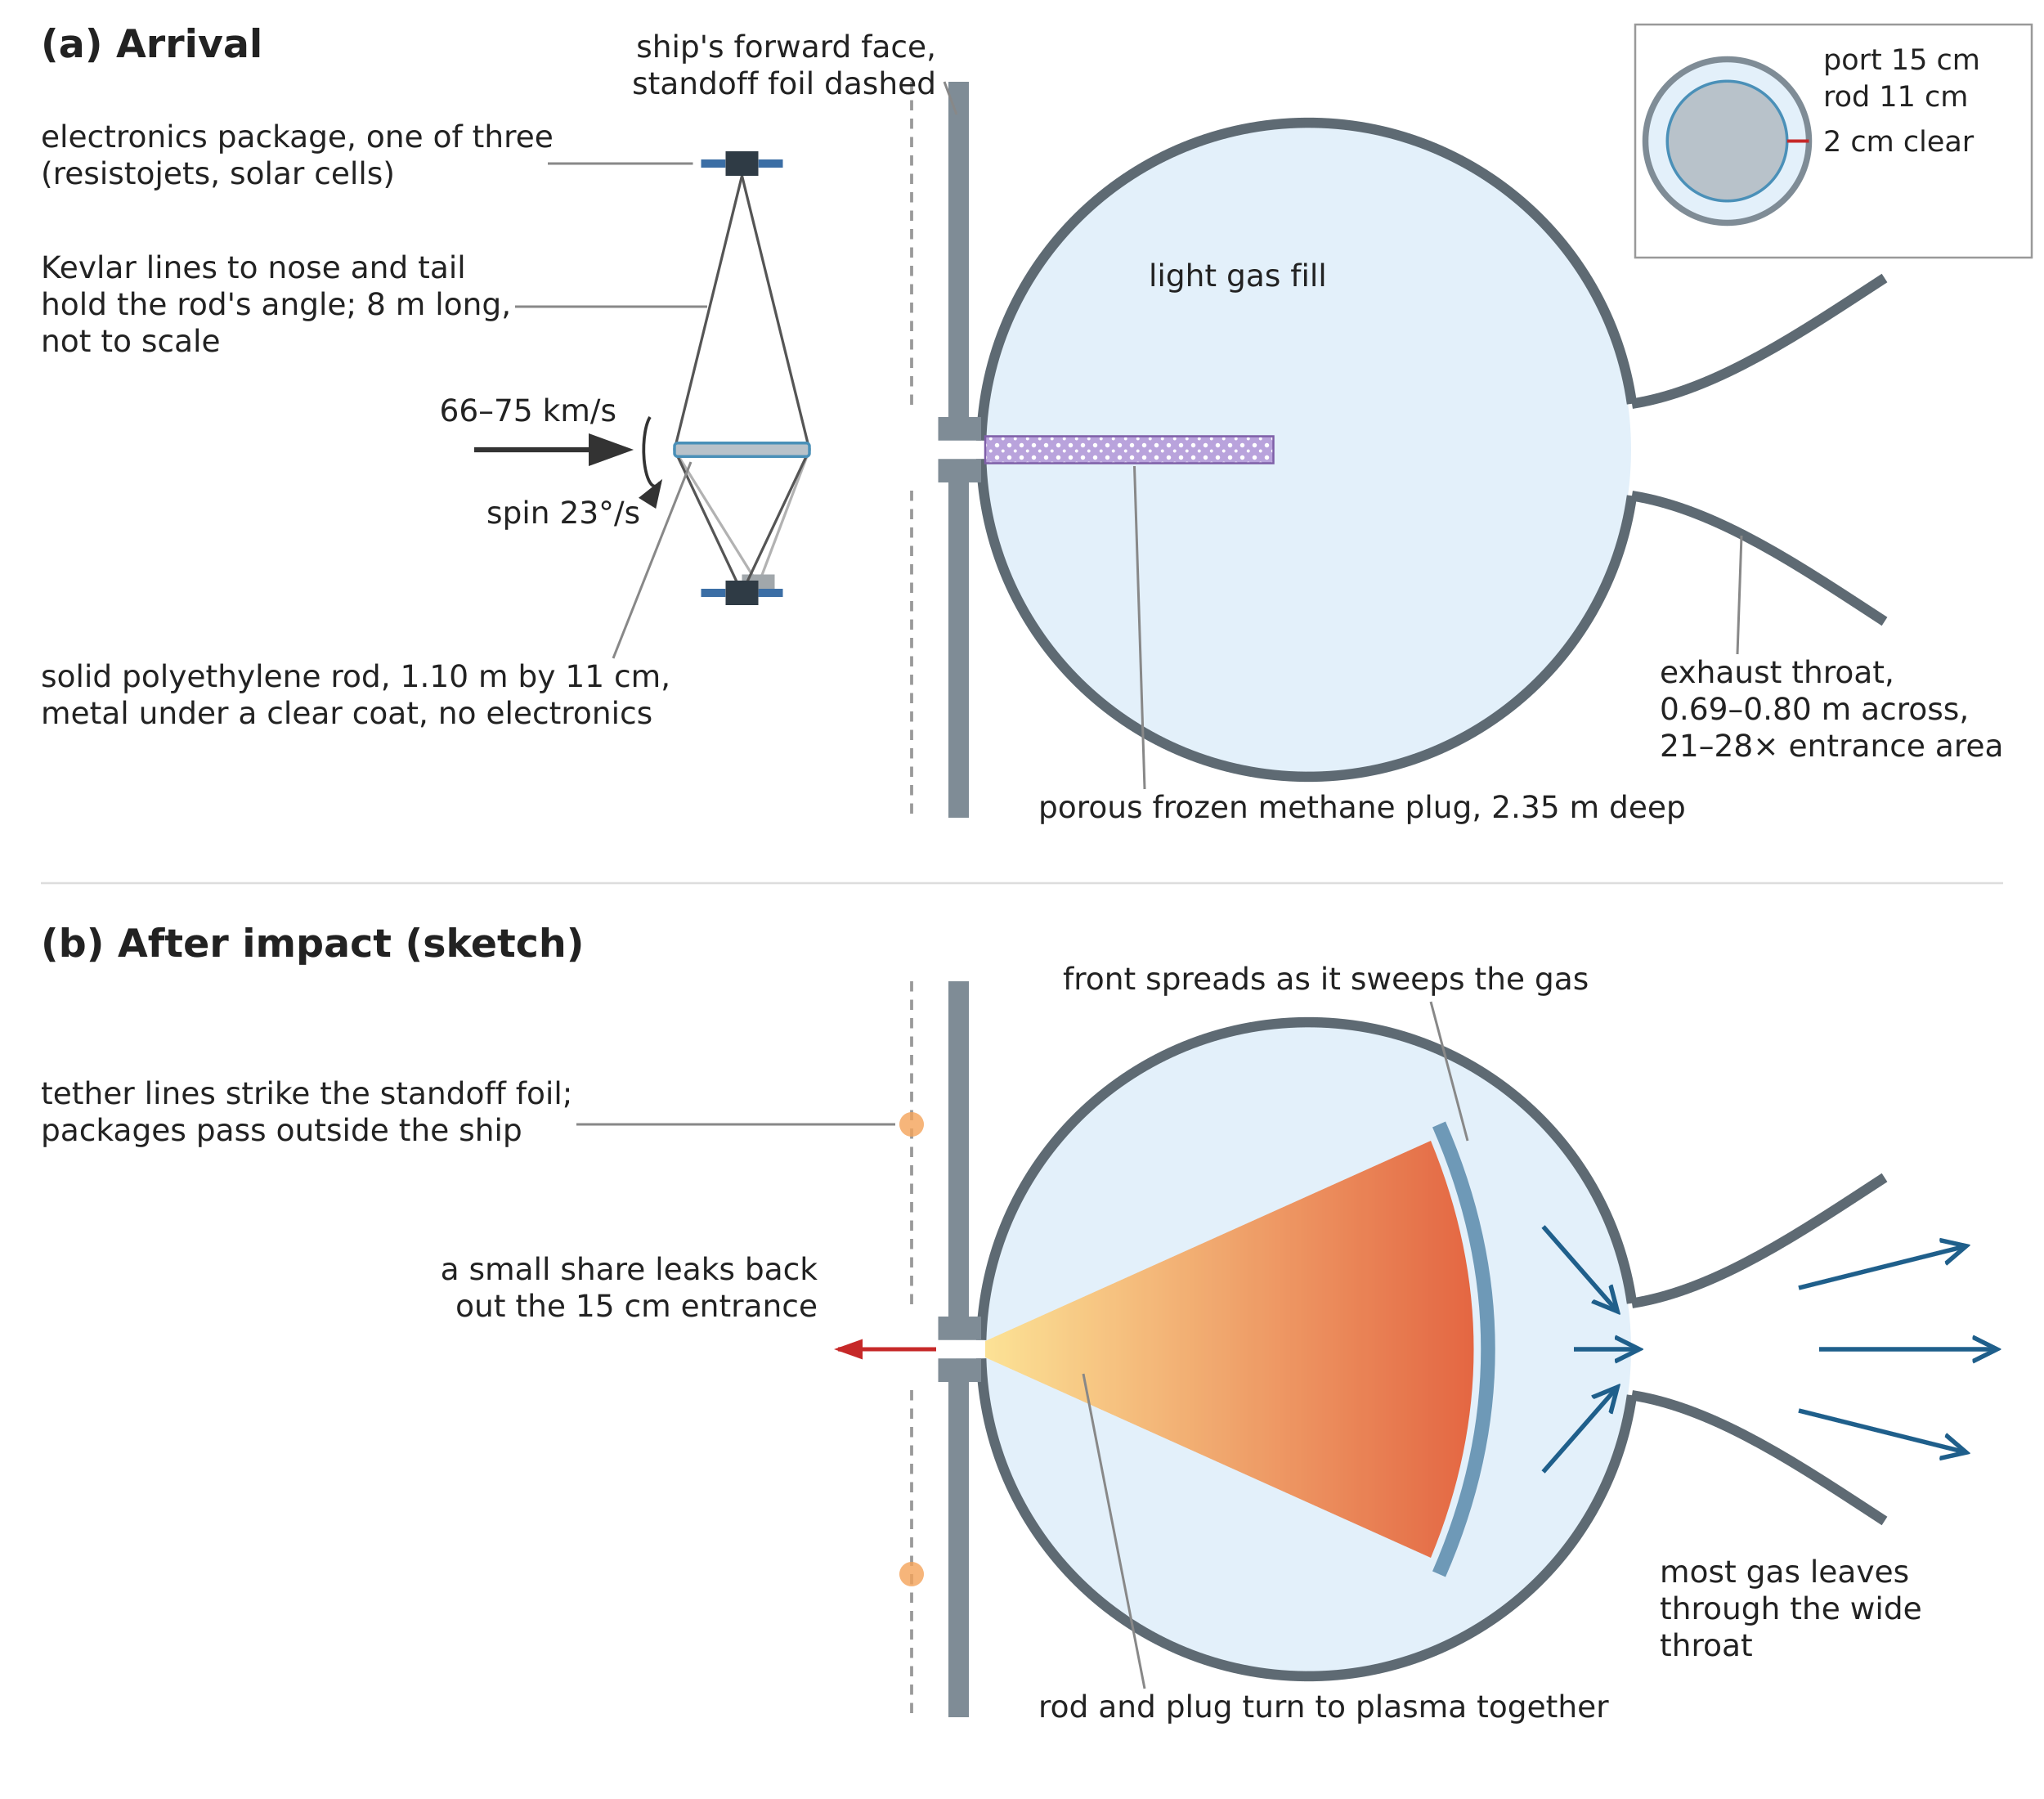
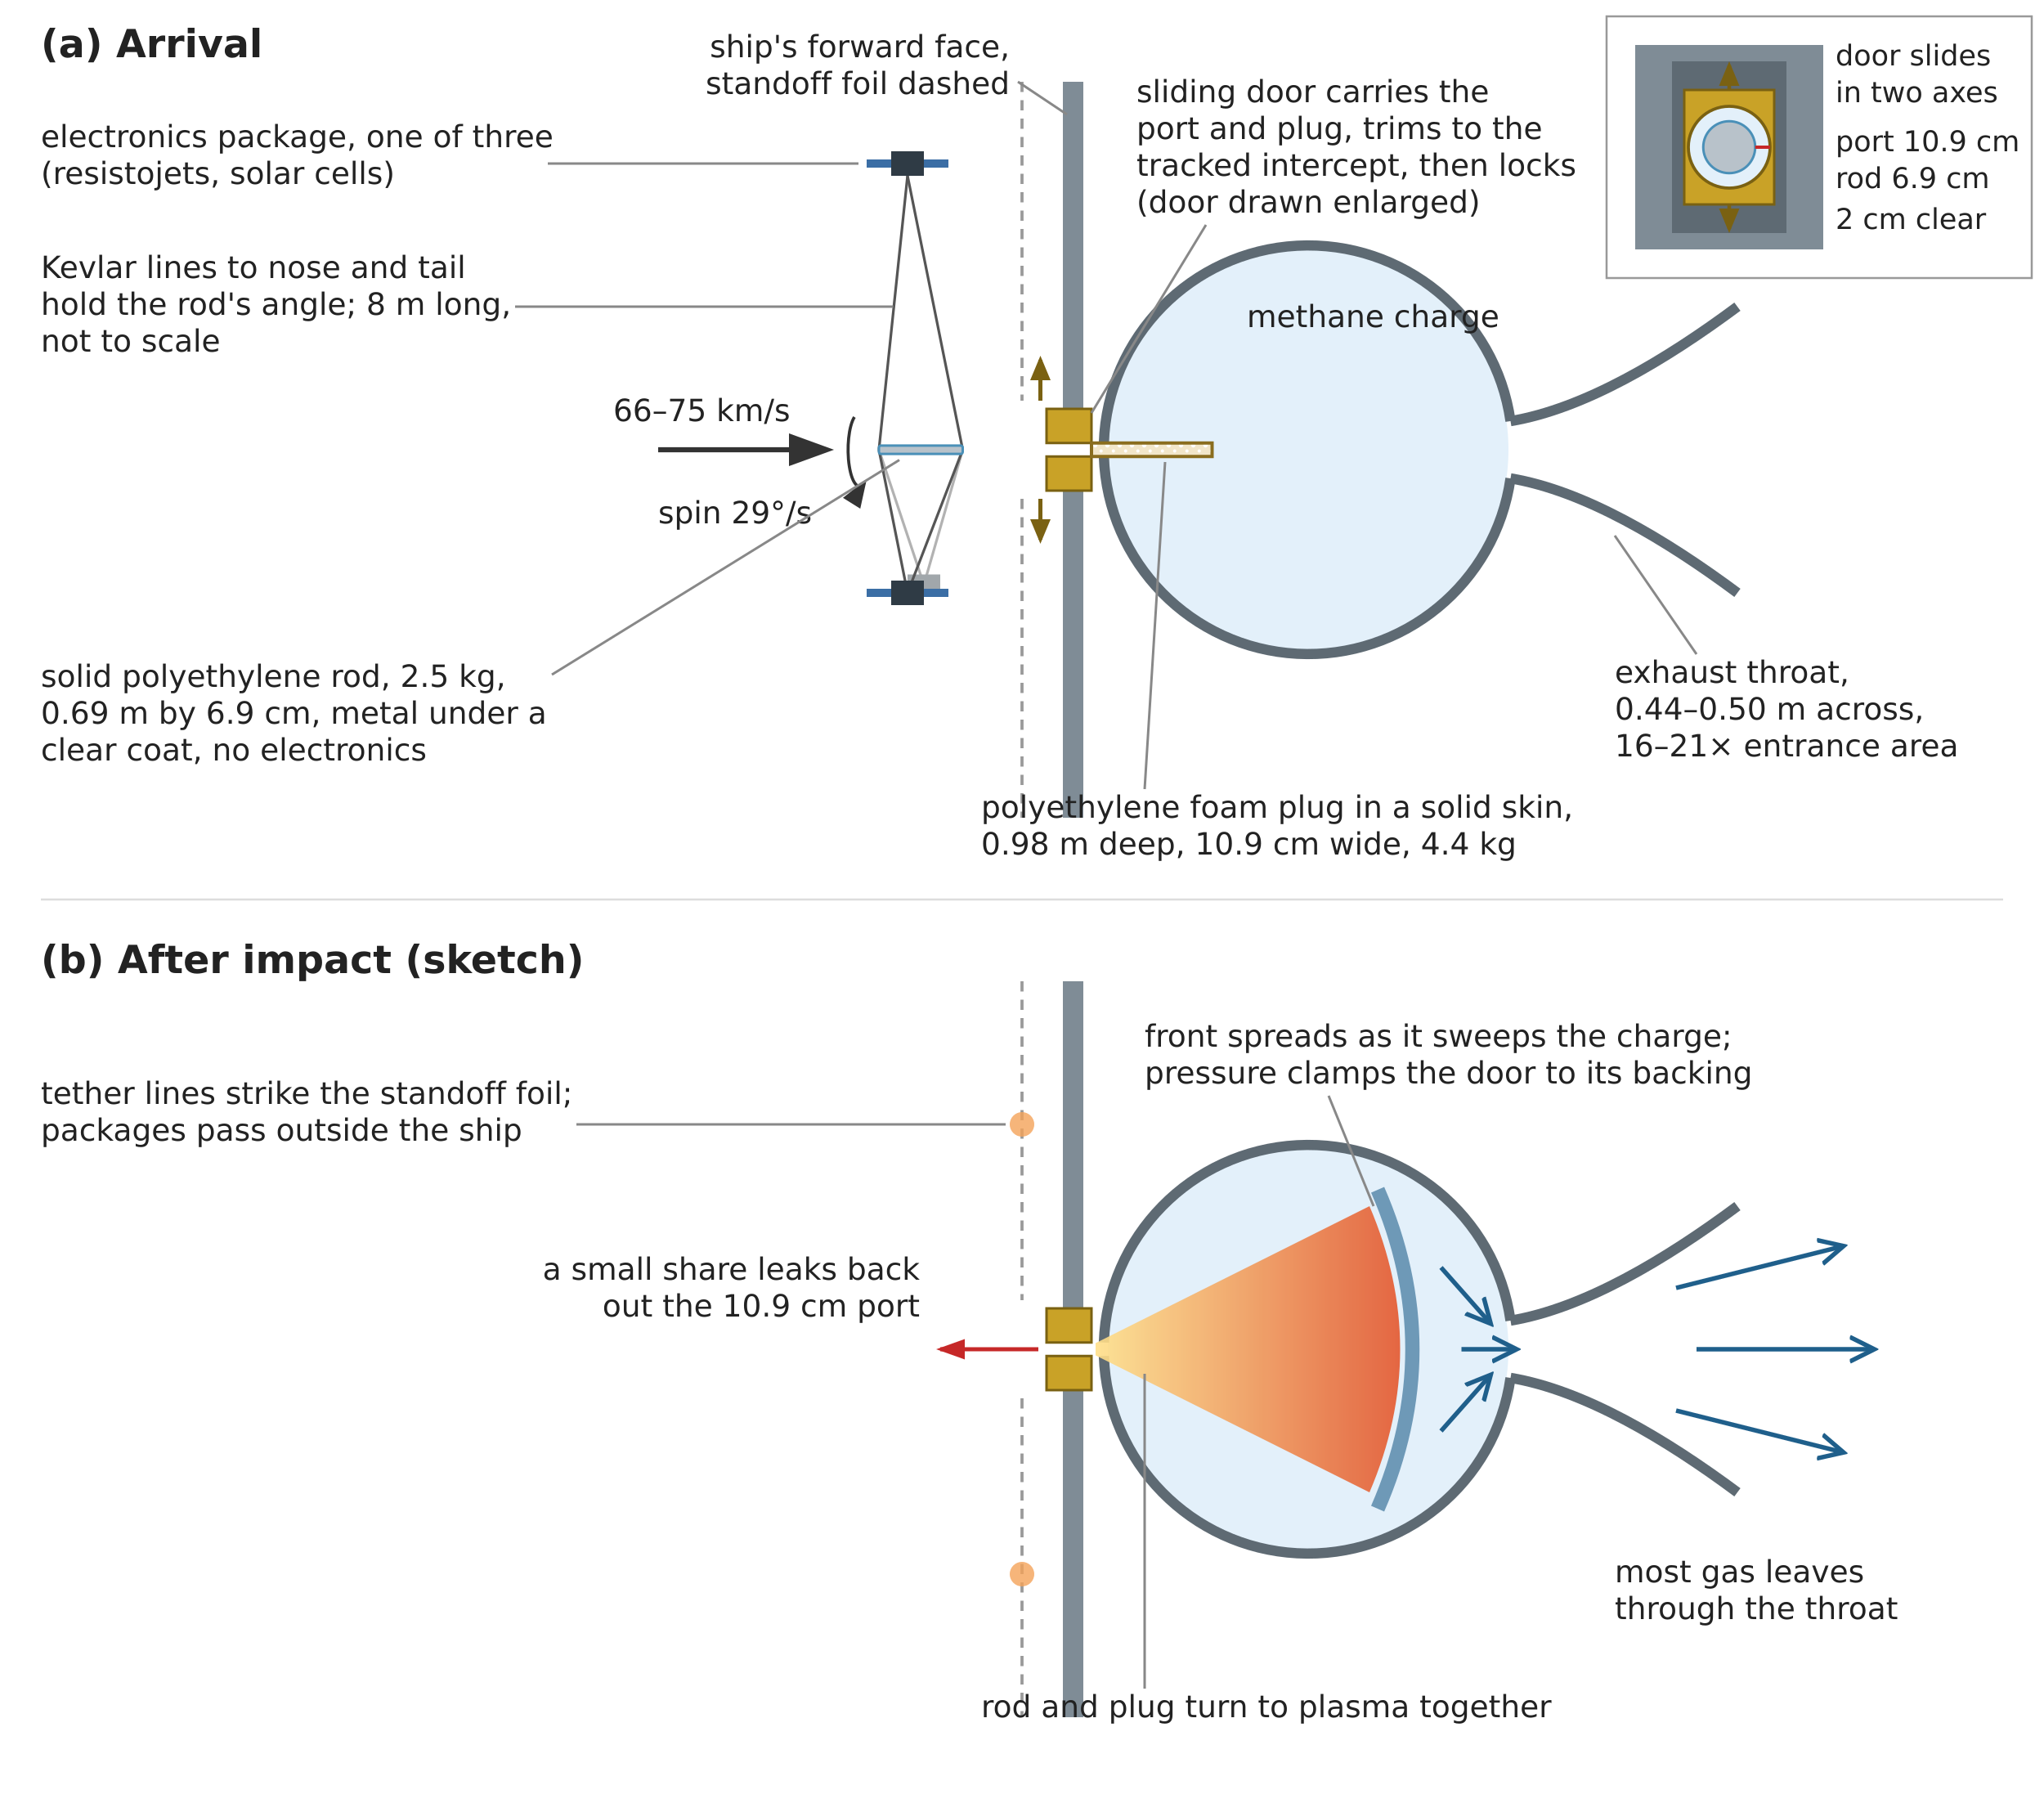
<svg xmlns="http://www.w3.org/2000/svg" width="1000" height="880" viewBox="0 0 1000 880">
  <defs>
    <style>
      text { font-family: 'DejaVu Sans', Arial, sans-serif; font-size: 17px; fill: #222; }
      .small { font-size: 15px; }
      .tiny { font-size: 14px; }
      .title { font-size: 19px; font-weight: bold; }
      .leader { stroke: #888; stroke-width: 1.2; fill: none; }
      .kevlar { stroke: #555; stroke-width: 1.3; fill: none; }
      .wall { stroke: #5E6A73; stroke-width: 5; fill: none; }
      .flow { stroke: #1F5F8B; stroke-width: 2.2; fill: none; }
+       .door { fill: #C9A227; stroke: #7A6112; stroke-width: 1.2; }
+       .backing { fill: #7F8C96; }
    </style>
-     <pattern id="porous" width="6" height="6" patternUnits="userSpaceOnUse">
-       <rect width="6" height="6" fill="#B9A3DC" />
+     <pattern id="foam" width="6" height="6" patternUnits="userSpaceOnUse">
+       <rect width="6" height="6" fill="#F2E6C9" />
      <circle cx="1.8" cy="1.8" r="1.1" fill="#ffffff" />
      <circle cx="4.7" cy="4.6" r="0.8" fill="#ffffff" />
    </pattern>
    <linearGradient id="plasma" x1="0" y1="0" x2="1" y2="0">
      <stop offset="0" stop-color="#FFE08A" />
      <stop offset="1" stop-color="#E4572E" />
    </linearGradient>
    <marker id="arrowDark" markerUnits="userSpaceOnUse" markerWidth="14" markerHeight="14" refX="12" refY="7" orient="auto">
      <path d="M 0,2 L 14,7 L 0,12 Z" fill="#333" />
    </marker>
    <marker id="arrowBig" markerUnits="userSpaceOnUse" markerWidth="22" markerHeight="22" refX="18" refY="11" orient="auto">
      <path d="M 0,3 L 22,11 L 0,19 Z" fill="#333" />
    </marker>
    <marker id="arrowRed" markerUnits="userSpaceOnUse" markerWidth="14" markerHeight="14" refX="12" refY="7" orient="auto">
      <path d="M 0,2 L 14,7 L 0,12 Z" fill="#C62828" />
    </marker>
+     <marker id="arrowDoor" markerUnits="userSpaceOnUse" markerWidth="12" markerHeight="12" refX="10" refY="6" orient="auto">
+       <path d="M 0,1 L 12,6 L 0,11 Z" fill="#7A6112" />
+     </marker>
    <marker id="arrowFlow" markerUnits="userSpaceOnUse" markerWidth="14" markerHeight="14" refX="10" refY="7" orient="auto">
      <path d="M 0,1 L 12,7 L 0,13" fill="none" stroke="#1F5F8B" stroke-width="2.2" />
    </marker>
    <g id="chamber">
-       <circle cx="640" cy="220" r="158" fill="#E3F0FA" />
-       <path d="M 798.4,197.5 A 160 160 0 0 0 480.06,215.5" class="wall" />
-       <path d="M 480.06,224.5 A 160 160 0 0 0 798.4,242.5" class="wall" />
-       <path d="M 798.4,197.5 C 840,191 882,162 922,136" class="wall" />
-       <path d="M 798.4,242.5 C 840,249 882,278 922,304" class="wall" />
+       <circle cx="640" cy="220" r="98" fill="#E3F0FA" />
+       <path d="M 739,206 A 100 100 0 0 0 540.05,216.7" class="wall" />
+       <path d="M 540.05,223.3 A 100 100 0 0 0 739,234" class="wall" />
+       <path d="M 739,206 C 775,200 815,176 850,150" class="wall" />
+       <path d="M 739,234 C 775,240 815,264 850,290" class="wall" />
    </g>
    <g id="shipface">
-       <rect x="464" y="40" width="10" height="164" fill="#7F8C96" />
-       <rect x="464" y="236" width="10" height="164" fill="#7F8C96" />
-       <rect x="459" y="204" width="21" height="11.5" fill="#7F8C96" />
-       <rect x="459" y="224.5" width="21" height="11.5" fill="#7F8C96" />
-       <line x1="446" y1="40" x2="446" y2="200" stroke="#999" stroke-width="1.5" stroke-dasharray="5 4" />
-       <line x1="446" y1="240" x2="446" y2="400" stroke="#999" stroke-width="1.5" stroke-dasharray="5 4" />
+       <rect x="520" y="40" width="10" height="168" class="backing" />
+       <rect x="520" y="232" width="10" height="168" class="backing" />
+       <rect x="512" y="200" width="22" height="16.7" class="door" />
+       <rect x="512" y="223.3" width="22" height="16.7" class="door" />
+       <line x1="500" y1="40" x2="500" y2="196" stroke="#999" stroke-width="1.5" stroke-dasharray="5 4" />
+       <line x1="500" y1="244" x2="500" y2="400" stroke="#999" stroke-width="1.5" stroke-dasharray="5 4" />
    </g>
  </defs>
  <rect id="background" width="1000" height="880" fill="#ffffff" />
  <g id="layer-a-title">
    <text x="20" y="28" class="title">(a) Arrival</text>
  </g>
  <g id="layer-a-chamber">
    <use href="#chamber" />
    <use href="#shipface" />
-     <rect x="482" y="213.4" width="141" height="13.2" fill="url(#porous)" stroke="#7E5FA8" stroke-width="1" />
-     <text x="562" y="140" class="small">light gas fill</text>
+     <rect x="534" y="216.7" width="59" height="6.6" fill="url(#foam)" stroke="#8A6D1E" stroke-width="1.6" />
+     <line x1="509" y1="196" x2="509" y2="176" stroke="#7A6112" stroke-width="2" marker-end="url(#arrowDoor)" />
+     <line x1="509" y1="244" x2="509" y2="264" stroke="#7A6112" stroke-width="2" marker-end="url(#arrowDoor)" />
+     <text x="610" y="160" class="small">methane charge</text>
  </g>
  <g id="layer-a-rod">
    <g opacity="0.45">
-       <line x1="371" y1="286" x2="330" y2="220" class="kevlar" />
-       <line x1="371" y1="286" x2="396" y2="220" class="kevlar" />
-       <rect x="363" y="281" width="16" height="11" fill="#2F3B45" />
+       <line x1="452" y1="286" x2="430" y2="220" class="kevlar" />
+       <line x1="452" y1="286" x2="471" y2="220" class="kevlar" />
+       <rect x="444" y="281" width="16" height="11" fill="#2F3B45" />
    </g>
-     <line x1="363" y1="86" x2="330" y2="220" class="kevlar" />
-     <line x1="363" y1="86" x2="396" y2="220" class="kevlar" />
-     <line x1="363" y1="290" x2="330" y2="220" class="kevlar" />
-     <line x1="363" y1="290" x2="396" y2="220" class="kevlar" />
-     <line x1="343" y1="80" x2="355" y2="80" stroke="#3B6EA5" stroke-width="4" />
-     <line x1="371" y1="80" x2="383" y2="80" stroke="#3B6EA5" stroke-width="4" />
-     <rect x="355" y="74" width="16" height="12" fill="#2F3B45" />
-     <line x1="343" y1="290" x2="355" y2="290" stroke="#3B6EA5" stroke-width="4" />
-     <line x1="371" y1="290" x2="383" y2="290" stroke="#3B6EA5" stroke-width="4" />
-     <rect x="355" y="284" width="16" height="12" fill="#2F3B45" />
-     <rect x="330" y="216.7" width="66" height="6.6" rx="1.5" fill="#B8C2CA" stroke="#4A90B8" stroke-width="1.4" />
-     <path d="M 318,204 A 5 16 0 1 0 323,236" fill="none" stroke="#333" stroke-width="1.5" marker-end="url(#arrowDark)" />
-     <line x1="232" y1="220" x2="306" y2="220" stroke="#333" stroke-width="2.5" marker-end="url(#arrowBig)" />
-     <text x="215" y="206" class="small">66–75 km/s</text>
-     <text x="238" y="256" class="small">spin 23°/s</text>
+     <line x1="444" y1="86" x2="430" y2="220" class="kevlar" />
+     <line x1="444" y1="86" x2="471" y2="220" class="kevlar" />
+     <line x1="444" y1="290" x2="430" y2="220" class="kevlar" />
+     <line x1="444" y1="290" x2="471" y2="220" class="kevlar" />
+     <line x1="424" y1="80" x2="436" y2="80" stroke="#3B6EA5" stroke-width="4" />
+     <line x1="452" y1="80" x2="464" y2="80" stroke="#3B6EA5" stroke-width="4" />
+     <rect x="436" y="74" width="16" height="12" fill="#2F3B45" />
+     <line x1="424" y1="290" x2="436" y2="290" stroke="#3B6EA5" stroke-width="4" />
+     <line x1="452" y1="290" x2="464" y2="290" stroke="#3B6EA5" stroke-width="4" />
+     <rect x="436" y="284" width="16" height="12" fill="#2F3B45" />
+     <rect x="430" y="217.95" width="41" height="4.1" rx="1" fill="#B8C2CA" stroke="#4A90B8" stroke-width="1.2" />
+     <path d="M 418,204 A 5 16 0 1 0 423,236" fill="none" stroke="#333" stroke-width="1.5" marker-end="url(#arrowDark)" />
+     <line x1="322" y1="220" x2="404" y2="220" stroke="#333" stroke-width="2.5" marker-end="url(#arrowBig)" />
+     <text x="300" y="206" class="small">66–75 km/s</text>
+     <text x="322" y="256" class="small">spin 29°/s</text>
  </g>
  <g id="layer-a-labels">
    <text x="20" y="72" class="small">electronics package, one of three</text>
    <text x="20" y="90" class="small">(resistojets, solar cells)</text>
-     <line x1="268" y1="80" x2="339" y2="80" class="leader" />
+     <line x1="268" y1="80" x2="420" y2="80" class="leader" />
    <text x="20" y="136" class="small">Kevlar lines to nose and tail</text>
    <text x="20" y="154" class="small">hold the rod's angle; 8 m long,</text>
    <text x="20" y="172" class="small">not to scale</text>
-     <line x1="252" y1="150" x2="346" y2="150" class="leader" />
-     <text x="20" y="336" class="small">solid polyethylene rod, 1.10 m by 11 cm,</text>
-     <text x="20" y="354" class="small">metal under a clear coat, no electronics</text>
-     <line x1="300" y1="322" x2="338" y2="226" class="leader" />
-     <text x="458" y="28" class="small" text-anchor="end">ship's forward face,</text>
-     <text x="458" y="46" class="small" text-anchor="end">standoff foil dashed</text>
-     <line x1="462" y1="40" x2="468" y2="56" class="leader" />
-     <text x="508" y="400" class="small">porous frozen methane plug, 2.35 m deep</text>
-     <line x1="560" y1="386" x2="555" y2="228" class="leader" />
-     <text x="812" y="334" class="small">exhaust throat,</text>
-     <text x="812" y="352" class="small">0.69–0.80 m across,</text>
-     <text x="812" y="370" class="small">21–28× entrance area</text>
-     <line x1="850" y1="320" x2="852" y2="262" class="leader" />
+     <line x1="252" y1="150" x2="437" y2="150" class="leader" />
+     <text x="20" y="336" class="small">solid polyethylene rod, 2.5 kg,</text>
+     <text x="20" y="354" class="small">0.69 m by 6.9 cm, metal under a</text>
+     <text x="20" y="372" class="small">clear coat, no electronics</text>
+     <line x1="270" y1="330" x2="440" y2="225" class="leader" />
+     <text x="494" y="28" class="small" text-anchor="end">ship's forward face,</text>
+     <text x="494" y="46" class="small" text-anchor="end">standoff foil dashed</text>
+     <line x1="498" y1="40" x2="522" y2="56" class="leader" />
+     <text x="556" y="50" class="small">sliding door carries the</text>
+     <text x="556" y="68" class="small">port and plug, trims to the</text>
+     <text x="556" y="86" class="small">tracked intercept, then locks</text>
+     <text x="556" y="104" class="small">(door drawn enlarged)</text>
+     <line x1="590" y1="110" x2="534" y2="202" class="leader" />
+     <text x="480" y="400" class="small">polyethylene foam plug in a solid skin,</text>
+     <text x="480" y="418" class="small">0.98 m deep, 10.9 cm wide, 4.4 kg</text>
+     <line x1="560" y1="386" x2="570" y2="226" class="leader" />
+     <text x="790" y="334" class="small">exhaust throat,</text>
+     <text x="790" y="352" class="small">0.44–0.50 m across,</text>
+     <text x="790" y="370" class="small">16–21× entrance area</text>
+     <line x1="830" y1="320" x2="790" y2="262" class="leader" />
  </g>
  <g id="layer-a-inset">
-     <rect x="800" y="12" width="194" height="114" fill="#ffffff" stroke="#999" stroke-width="1" />
-     <circle cx="845" cy="69" r="40" fill="#E3F0FA" stroke="#7F8C96" stroke-width="3" />
-     <circle cx="845" cy="69" r="29.3" fill="#B8C2CA" stroke="#4A90B8" stroke-width="1.4" />
-     <line x1="874.3" y1="69" x2="885" y2="69" stroke="#C62828" stroke-width="1.6" />
-     <text x="892" y="34" class="tiny">port 15 cm</text>
-     <text x="892" y="52" class="tiny">rod 11 cm</text>
-     <text x="892" y="74" class="tiny" fill="#C62828">2 cm clear</text>
+     <rect x="786" y="8" width="208" height="128" fill="#ffffff" stroke="#999" stroke-width="1" />
+     <rect x="800" y="22" width="92" height="100" class="backing" />
+     <rect x="818" y="30" width="56" height="84" fill="#5E6A73" />
+     <rect x="824" y="44" width="44" height="56" class="door" />
+     <circle cx="846" cy="72" r="20" fill="#E3F0FA" stroke="#7A6112" stroke-width="1.5" />
+     <circle cx="846" cy="72" r="12.7" fill="#B8C2CA" stroke="#4A90B8" stroke-width="1.2" />
+     <line x1="858.7" y1="72" x2="866" y2="72" stroke="#C62828" stroke-width="1.6" />
+     <line x1="846" y1="44" x2="846" y2="32" stroke="#7A6112" stroke-width="1.8" marker-end="url(#arrowDoor)" />
+     <line x1="846" y1="100" x2="846" y2="112" stroke="#7A6112" stroke-width="1.8" marker-end="url(#arrowDoor)" />
+     <text x="898" y="32" class="tiny">door slides</text>
+     <text x="898" y="50" class="tiny">in two axes</text>
+     <text x="898" y="74" class="tiny">port 10.9 cm</text>
+     <text x="898" y="92" class="tiny">rod 6.9 cm</text>
+     <text x="898" y="112" class="tiny" fill="#C62828">2 cm clear</text>
  </g>
-   <line x1="20" y1="432" x2="980" y2="432" stroke="#DDD" stroke-width="1" />
+   <line x1="20" y1="440" x2="980" y2="440" stroke="#DDD" stroke-width="1" />
  <g id="layer-b-title">
-     <text x="20" y="468" class="title">(b) After impact (sketch)</text>
+     <text x="20" y="476" class="title">(b) After impact (sketch)</text>
  </g>
  <g transform="translate(0,440)">
    <g id="layer-b-chamber">
      <use href="#chamber" />
      <use href="#shipface" />
-       <path d="M 482,216 L 700,118 Q 742,220 700,322 L 482,224 Z" fill="url(#plasma)" opacity="0.9" />
-       <path d="M 704,110 Q 752,220 704,330" fill="none" stroke="#1F5F8B" stroke-width="7" opacity="0.6" />
-       <line x1="755" y1="160" x2="790" y2="200" class="flow" marker-end="url(#arrowFlow)" />
-       <line x1="755" y1="280" x2="790" y2="240" class="flow" marker-end="url(#arrowFlow)" />
-       <line x1="770" y1="220" x2="800" y2="220" class="flow" marker-end="url(#arrowFlow)" />
-       <line x1="880" y1="190" x2="960" y2="170" class="flow" marker-end="url(#arrowFlow)" />
-       <line x1="890" y1="220" x2="975" y2="220" class="flow" marker-end="url(#arrowFlow)" />
-       <line x1="880" y1="250" x2="960" y2="270" class="flow" marker-end="url(#arrowFlow)" />
-       <line x1="458" y1="220" x2="410" y2="220" stroke="#C62828" stroke-width="2" marker-end="url(#arrowRed)" />
-       <circle cx="446" cy="110" r="6" fill="#F4A259" opacity="0.8" />
-       <circle cx="446" cy="330" r="6" fill="#F4A259" opacity="0.8" />
+       <path d="M 536,217 L 670,150 Q 700,220 670,290 L 536,223 Z" fill="url(#plasma)" opacity="0.9" />
+       <path d="M 674,142 Q 708,220 674,298" fill="none" stroke="#1F5F8B" stroke-width="7" opacity="0.6" />
+       <line x1="705" y1="180" x2="728" y2="206" class="flow" marker-end="url(#arrowFlow)" />
+       <line x1="705" y1="260" x2="728" y2="234" class="flow" marker-end="url(#arrowFlow)" />
+       <line x1="715" y1="220" x2="740" y2="220" class="flow" marker-end="url(#arrowFlow)" />
+       <line x1="820" y1="190" x2="900" y2="170" class="flow" marker-end="url(#arrowFlow)" />
+       <line x1="830" y1="220" x2="915" y2="220" class="flow" marker-end="url(#arrowFlow)" />
+       <line x1="820" y1="250" x2="900" y2="270" class="flow" marker-end="url(#arrowFlow)" />
+       <line x1="508" y1="220" x2="460" y2="220" stroke="#C62828" stroke-width="2" marker-end="url(#arrowRed)" />
+       <circle cx="500" cy="110" r="6" fill="#F4A259" opacity="0.8" />
+       <circle cx="500" cy="330" r="6" fill="#F4A259" opacity="0.8" />
    </g>
    <g id="layer-b-labels">
-       <text x="520" y="44" class="small">front spreads as it sweeps the gas</text>
-       <line x1="700" y1="50" x2="718" y2="118" class="leader" />
+       <text x="560" y="72" class="small">front spreads as it sweeps the charge;</text>
+       <text x="560" y="90" class="small">pressure clamps the door to its backing</text>
+       <line x1="650" y1="96" x2="672" y2="150" class="leader" />
      <text x="20" y="100" class="small">tether lines strike the standoff foil;</text>
      <text x="20" y="118" class="small">packages pass outside the ship</text>
-       <line x1="282" y1="110" x2="438" y2="110" class="leader" />
-       <text x="400" y="186" class="small" text-anchor="end">a small share leaks back</text>
-       <text x="400" y="204" class="small" text-anchor="end">out the 15 cm entrance</text>
-       <text x="508" y="400" class="small">rod and plug turn to plasma together</text>
-       <line x1="560" y1="386" x2="530" y2="232" class="leader" />
-       <text x="812" y="334" class="small">most gas leaves</text>
-       <text x="812" y="352" class="small">through the wide</text>
-       <text x="812" y="370" class="small">throat</text>
+       <line x1="282" y1="110" x2="492" y2="110" class="leader" />
+       <text x="450" y="186" class="small" text-anchor="end">a small share leaks back</text>
+       <text x="450" y="204" class="small" text-anchor="end">out the 10.9 cm port</text>
+       <text x="480" y="400" class="small">rod and plug turn to plasma together</text>
+       <line x1="560" y1="386" x2="560" y2="232" class="leader" />
+       <text x="790" y="334" class="small">most gas leaves</text>
+       <text x="790" y="352" class="small">through the throat</text>
    </g>
  </g>
</svg>
